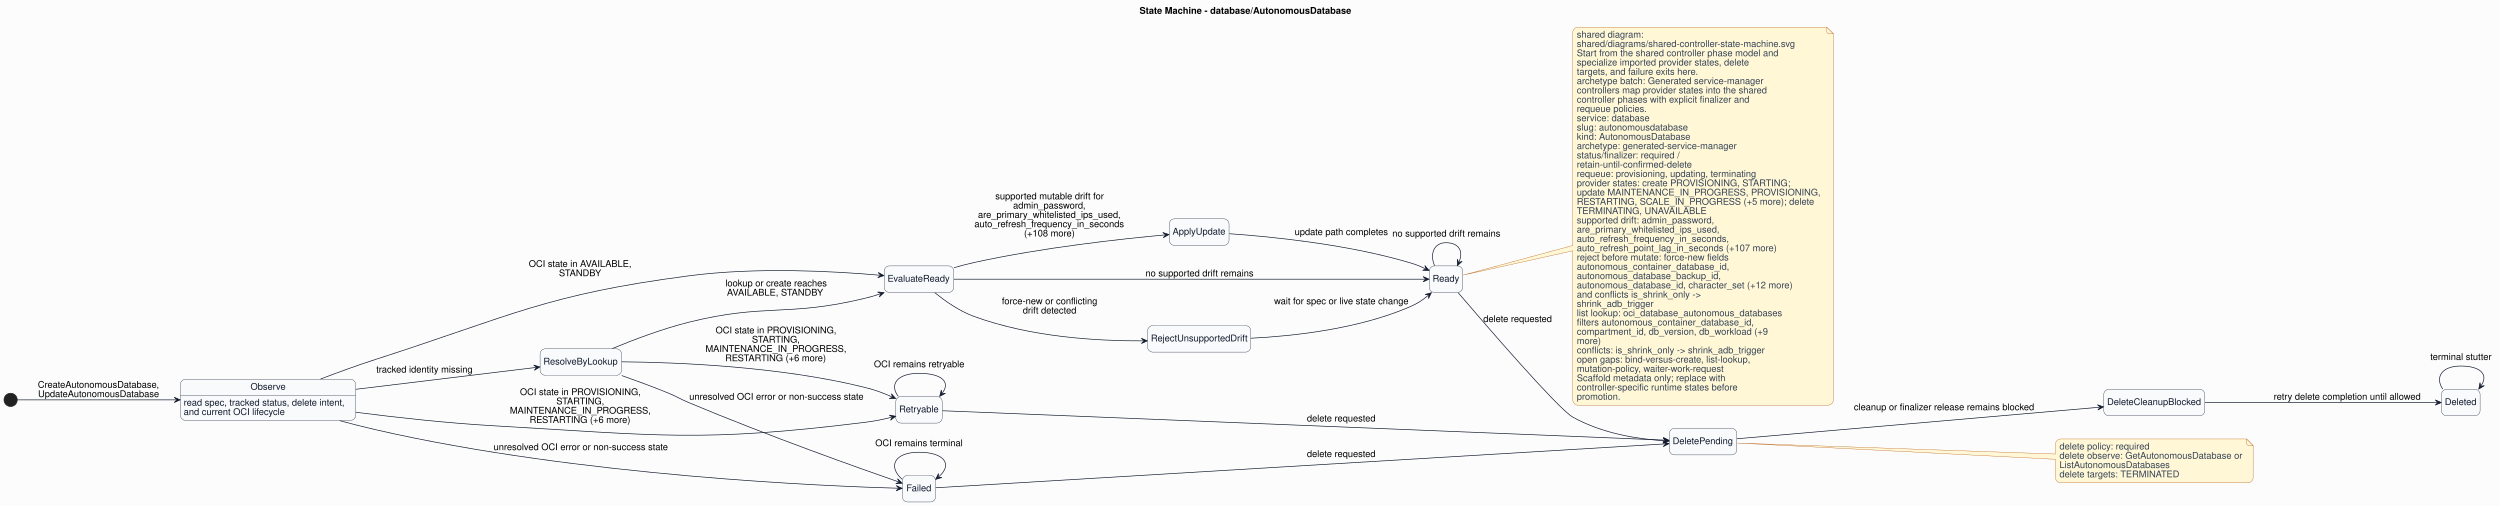
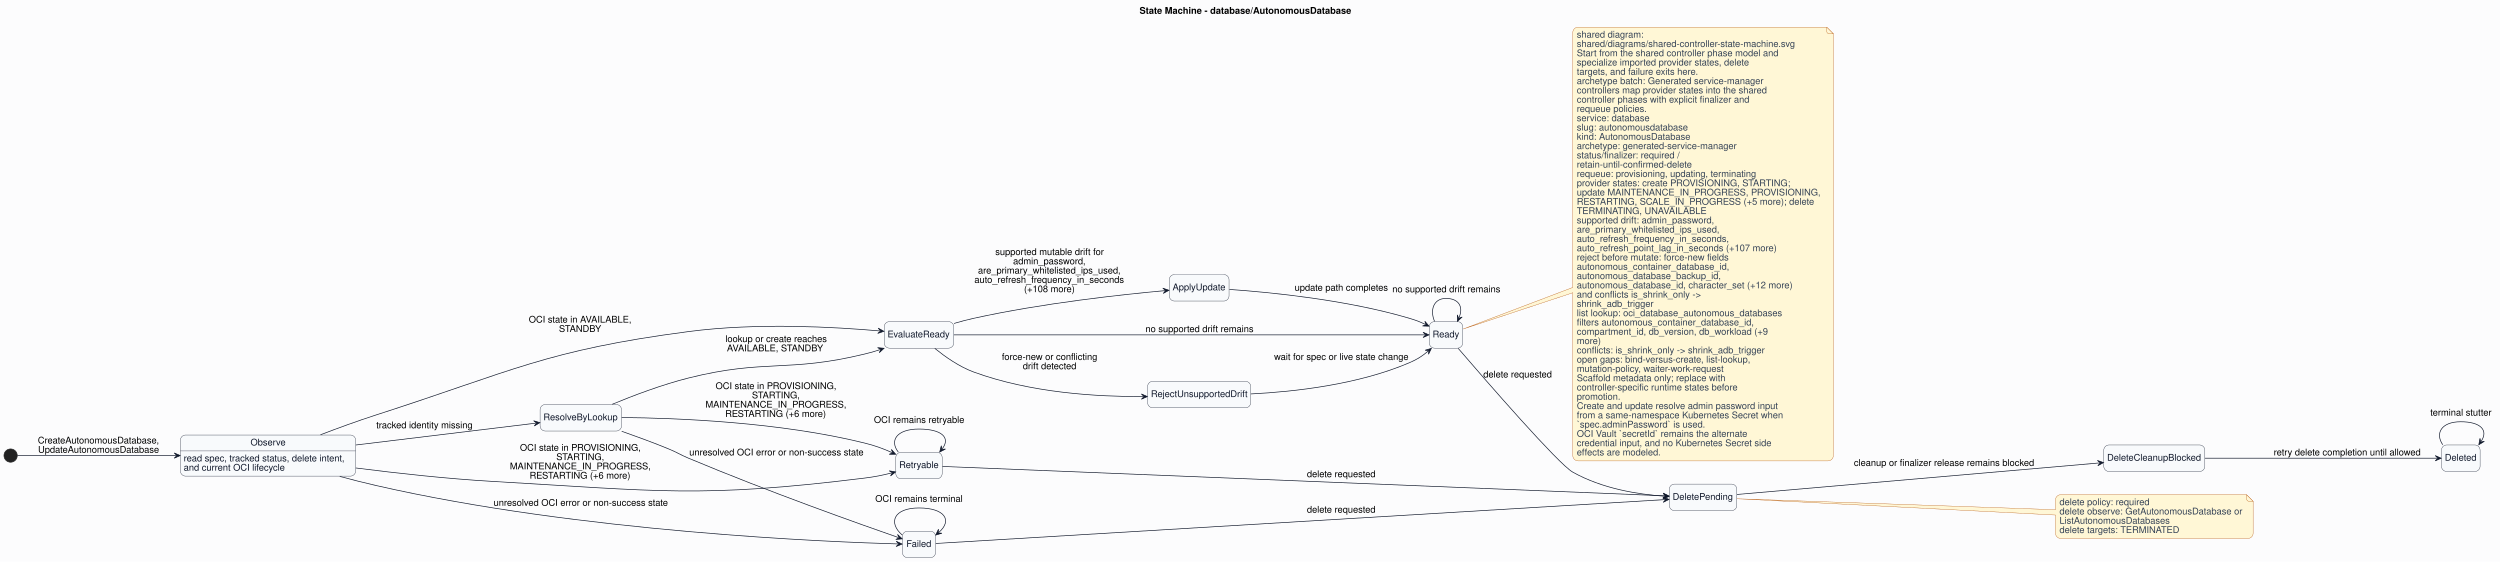
- <svg xmlns="http://www.w3.org/2000/svg" contentStyleType="text/css" data-diagram-type="STATE" height="763px" preserveAspectRatio="none" style="width:3770px;height:763px;background:#FCFCFD;" version="1.1" viewBox="0 0 3770 763" width="3770px" zoomAndPan="magnify">
+ <svg xmlns="http://www.w3.org/2000/svg" contentStyleType="text/css" data-diagram-type="STATE" height="847px" preserveAspectRatio="none" style="width:3770px;height:847px;background:#FCFCFD;" version="1.1" viewBox="0 0 3770 847" width="3770px" zoomAndPan="magnify">
  <defs />
  <g>
-     <rect fill="#FCFCFD" height="763" style="stroke:none;stroke-width:1;" width="3770" x="0" y="0" />
+     <rect fill="#FCFCFD" height="847" style="stroke:none;stroke-width:1;" width="3770" x="0" y="0" />
    <g class="title" data-source-line="10">
      <text fill="#000000" font-family="Helvetica" font-size="14" font-weight="bold" lengthAdjust="spacing" textLength="319.737" x="1718.349" y="20.78">State Machine - database/AutonomousDatabase</text>
    </g>
    <g class="entity" data-qualified-name="observe" id="ent0002">
-       <rect fill="#F8FAFC" height="62" rx="8" ry="8" style="stroke:#0F172A;stroke-width:0.5;" width="264.364" x="272" y="572" />
-       <line style="stroke:#0F172A;stroke-width:0.5;" x1="272" x2="536.364" y1="596" y2="596" />
-       <text fill="#0F172A" font-family="Helvetica" font-size="14" lengthAdjust="spacing" textLength="52.91" x="377.727" y="587.78">Observe</text>
-       <text fill="#0F172A" font-family="Helvetica" font-size="14" lengthAdjust="spacing" textLength="244.364" x="277" y="611.78">read spec, tracked status, delete intent,</text>
-       <text fill="#0F172A" font-family="Helvetica" font-size="14" lengthAdjust="spacing" textLength="153.282" x="277" y="625.78">and current OCI lifecycle</text>
-     </g>
-     <rect fill="#F8FAFC" height="40" rx="8" ry="8" style="stroke:#0F172A;stroke-width:0.5;" width="104.951" x="1333.36" y="401" />
-     <text fill="#0F172A" font-family="Helvetica" font-size="14" lengthAdjust="spacing" textLength="94.951" x="1338.36" y="424.78">EvaluateReady</text>
-     <rect fill="#F8FAFC" height="40" rx="8" ry="8" style="stroke:#0F172A;stroke-width:0.5;" width="50.469" x="2155.32" y="401" />
-     <text fill="#0F172A" font-family="Helvetica" font-size="14" lengthAdjust="spacing" textLength="40.469" x="2160.32" y="424.78">Ready</text>
-     <rect fill="#F8FAFC" height="40" rx="8" ry="8" style="stroke:#0F172A;stroke-width:0.5;" width="69.917" x="1350.88" y="598" />
-     <text fill="#0F172A" font-family="Helvetica" font-size="14" lengthAdjust="spacing" textLength="59.917" x="1355.88" y="621.78">Retryable</text>
-     <rect fill="#F8FAFC" height="40" rx="8" ry="8" style="stroke:#0F172A;stroke-width:0.5;" width="50" x="1360.84" y="717" />
-     <text fill="#0F172A" font-family="Helvetica" font-size="14" lengthAdjust="spacing" textLength="38.131" x="1366.775" y="740.78">Failed</text>
-     <rect fill="#F8FAFC" height="40" rx="8" ry="8" style="stroke:#0F172A;stroke-width:0.5;" width="122.848" x="814.44" y="526" />
-     <text fill="#0F172A" font-family="Helvetica" font-size="14" lengthAdjust="spacing" textLength="112.848" x="819.44" y="549.78">ResolveByLookup</text>
-     <rect fill="#F8FAFC" height="40" rx="8" ry="8" style="stroke:#0F172A;stroke-width:0.5;" width="155.51" x="1730.56" y="491" />
-     <text fill="#0F172A" font-family="Helvetica" font-size="14" lengthAdjust="spacing" textLength="145.51" x="1735.56" y="514.78">RejectUnsupportedDrift</text>
-     <rect fill="#F8FAFC" height="40" rx="8" ry="8" style="stroke:#0F172A;stroke-width:0.5;" width="90.165" x="1763.23" y="330" />
-     <text fill="#0F172A" font-family="Helvetica" font-size="14" lengthAdjust="spacing" textLength="80.165" x="1768.23" y="353.78">ApplyUpdate</text>
-     <rect fill="#F8FAFC" height="40" rx="8" ry="8" style="stroke:#0F172A;stroke-width:0.5;" width="101.848" x="2517.3" y="646" />
-     <text fill="#0F172A" font-family="Helvetica" font-size="14" lengthAdjust="spacing" textLength="91.848" x="2522.3" y="669.78">DeletePending</text>
-     <rect fill="#F8FAFC" height="40" rx="8" ry="8" style="stroke:#0F172A;stroke-width:0.5;" width="58.255" x="3681.73" y="587" />
-     <text fill="#0F172A" font-family="Helvetica" font-size="14" lengthAdjust="spacing" textLength="48.255" x="3686.73" y="610.78">Deleted</text>
-     <rect fill="#F8FAFC" height="40" rx="8" ry="8" style="stroke:#0F172A;stroke-width:0.5;" width="152.427" x="3172.48" y="587" />
-     <text fill="#0F172A" font-family="Helvetica" font-size="14" lengthAdjust="spacing" textLength="142.427" x="3177.48" y="610.78">DeleteCleanupBlocked</text>
+       <rect fill="#F8FAFC" height="62" rx="8" ry="8" style="stroke:#0F172A;stroke-width:0.5;" width="264.364" x="272" y="656" />
+       <line style="stroke:#0F172A;stroke-width:0.5;" x1="272" x2="536.364" y1="680" y2="680" />
+       <text fill="#0F172A" font-family="Helvetica" font-size="14" lengthAdjust="spacing" textLength="52.91" x="377.727" y="671.78">Observe</text>
+       <text fill="#0F172A" font-family="Helvetica" font-size="14" lengthAdjust="spacing" textLength="244.364" x="277" y="695.78">read spec, tracked status, delete intent,</text>
+       <text fill="#0F172A" font-family="Helvetica" font-size="14" lengthAdjust="spacing" textLength="153.282" x="277" y="709.78">and current OCI lifecycle</text>
+     </g>
+     <rect fill="#F8FAFC" height="40" rx="8" ry="8" style="stroke:#0F172A;stroke-width:0.5;" width="104.951" x="1333.36" y="485" />
+     <text fill="#0F172A" font-family="Helvetica" font-size="14" lengthAdjust="spacing" textLength="94.951" x="1338.36" y="508.78">EvaluateReady</text>
+     <rect fill="#F8FAFC" height="40" rx="8" ry="8" style="stroke:#0F172A;stroke-width:0.5;" width="50.469" x="2155.32" y="485" />
+     <text fill="#0F172A" font-family="Helvetica" font-size="14" lengthAdjust="spacing" textLength="40.469" x="2160.32" y="508.78">Ready</text>
+     <rect fill="#F8FAFC" height="40" rx="8" ry="8" style="stroke:#0F172A;stroke-width:0.5;" width="69.917" x="1350.88" y="682" />
+     <text fill="#0F172A" font-family="Helvetica" font-size="14" lengthAdjust="spacing" textLength="59.917" x="1355.88" y="705.78">Retryable</text>
+     <rect fill="#F8FAFC" height="40" rx="8" ry="8" style="stroke:#0F172A;stroke-width:0.5;" width="50" x="1360.84" y="801" />
+     <text fill="#0F172A" font-family="Helvetica" font-size="14" lengthAdjust="spacing" textLength="38.131" x="1366.775" y="824.78">Failed</text>
+     <rect fill="#F8FAFC" height="40" rx="8" ry="8" style="stroke:#0F172A;stroke-width:0.5;" width="122.848" x="814.44" y="610" />
+     <text fill="#0F172A" font-family="Helvetica" font-size="14" lengthAdjust="spacing" textLength="112.848" x="819.44" y="633.78">ResolveByLookup</text>
+     <rect fill="#F8FAFC" height="40" rx="8" ry="8" style="stroke:#0F172A;stroke-width:0.5;" width="155.51" x="1730.56" y="575" />
+     <text fill="#0F172A" font-family="Helvetica" font-size="14" lengthAdjust="spacing" textLength="145.51" x="1735.56" y="598.78">RejectUnsupportedDrift</text>
+     <rect fill="#F8FAFC" height="40" rx="8" ry="8" style="stroke:#0F172A;stroke-width:0.5;" width="90.165" x="1763.23" y="414" />
+     <text fill="#0F172A" font-family="Helvetica" font-size="14" lengthAdjust="spacing" textLength="80.165" x="1768.23" y="437.78">ApplyUpdate</text>
+     <rect fill="#F8FAFC" height="40" rx="8" ry="8" style="stroke:#0F172A;stroke-width:0.5;" width="101.848" x="2517.3" y="730" />
+     <text fill="#0F172A" font-family="Helvetica" font-size="14" lengthAdjust="spacing" textLength="91.848" x="2522.3" y="753.78">DeletePending</text>
+     <rect fill="#F8FAFC" height="40" rx="8" ry="8" style="stroke:#0F172A;stroke-width:0.5;" width="58.255" x="3681.73" y="671" />
+     <text fill="#0F172A" font-family="Helvetica" font-size="14" lengthAdjust="spacing" textLength="48.255" x="3686.73" y="694.78">Deleted</text>
+     <rect fill="#F8FAFC" height="40" rx="8" ry="8" style="stroke:#0F172A;stroke-width:0.5;" width="152.427" x="3172.48" y="671" />
+     <text fill="#0F172A" font-family="Helvetica" font-size="14" lengthAdjust="spacing" textLength="142.427" x="3177.48" y="694.78">DeleteCleanupBlocked</text>
    <g class="start_entity" data-qualified-name=".start." data-source-line="32" id="ent0002">
-       <ellipse cx="16" cy="603" fill="#222222" rx="10" ry="10" style="stroke:#222222;stroke-width:1;" />
+       <ellipse cx="16" cy="687" fill="#222222" rx="10" ry="10" style="stroke:#222222;stroke-width:1;" />
    </g>
    <g class="entity" data-qualified-name="GMN2" data-source-line="55" id="ent0003">
-       <path d="M2371.78,49 L2371.78,370.16 L2206.26,414.91 L2371.78,378.16 L2371.78,603 A8,8 0 0 0 2379.78,611 L2756.662,611 A8,8 0 0 0 2764.662,603 L2764.662,51 L2754.662,41 L2379.78,41 A8,8 0 0 0 2371.78,49" fill="#FFF7D6" style="stroke:#B45309;stroke-width:0.5;" />
+       <path d="M2371.78,49 L2371.78,433.45 L2206.26,496.22 L2371.78,441.45 L2371.78,687 A8,8 0 0 0 2379.78,695 L2756.662,695 A8,8 0 0 0 2764.662,687 L2764.662,51 L2754.662,41 L2379.78,41 A8,8 0 0 0 2371.78,49" fill="#FFF7D6" style="stroke:#B45309;stroke-width:0.5;" />
      <path d="M2754.662,41 L2754.662,47 A4,4 0 0 0 2758.662,51 L2764.662,51 L2754.662,41" fill="#FFF7D6" style="stroke:#B45309;stroke-width:0.5;" />
      <text fill="#334155" font-family="Helvetica" font-size="14" lengthAdjust="spacing" textLength="101.165" x="2377.78" y="56.78">shared diagram:</text>
      <text fill="#334155" font-family="Helvetica" font-size="14" lengthAdjust="spacing" textLength="331.481" x="2377.78" y="70.78">shared/diagrams/shared-controller-state-machine.svg</text>
      <text fill="#334155" font-family="Helvetica" font-size="14" lengthAdjust="spacing" textLength="304.274" x="2377.78" y="84.78">Start from the shared controller phase model and</text>
      <text fill="#334155" font-family="Helvetica" font-size="14" lengthAdjust="spacing" textLength="261.468" x="2377.78" y="98.78">specialize imported provider states, delete</text>
      <text fill="#334155" font-family="Helvetica" font-size="14" lengthAdjust="spacing" textLength="184.434" x="2377.78" y="112.78">targets, and failure exits here.</text>
      <text fill="#334155" font-family="Helvetica" font-size="14" lengthAdjust="spacing" textLength="281.709" x="2377.78" y="126.78">archetype batch: Generated service-manager</text>
      <text fill="#334155" font-family="Helvetica" font-size="14" lengthAdjust="spacing" textLength="287.923" x="2377.78" y="140.78">controllers map provider states into the shared</text>
      <text fill="#334155" font-family="Helvetica" font-size="14" lengthAdjust="spacing" textLength="261.461" x="2377.78" y="154.78">controller phases with explicit finalizer and</text>
      <text fill="#334155" font-family="Helvetica" font-size="14" lengthAdjust="spacing" textLength="105.848" x="2377.78" y="168.78">requeue policies.</text>
      <text fill="#334155" font-family="Helvetica" font-size="14" lengthAdjust="spacing" textLength="109.731" x="2377.78" y="182.78">service: database</text>
      <text fill="#334155" font-family="Helvetica" font-size="14" lengthAdjust="spacing" textLength="168.123" x="2377.78" y="196.78">slug: autonomousdatabase</text>
      <text fill="#334155" font-family="Helvetica" font-size="14" lengthAdjust="spacing" textLength="171.999" x="2377.78" y="210.78">kind: AutonomousDatabase</text>
      <text fill="#334155" font-family="Helvetica" font-size="14" lengthAdjust="spacing" textLength="241.24" x="2377.78" y="224.78">archetype: generated-service-manager</text>
      <text fill="#334155" font-family="Helvetica" font-size="14" lengthAdjust="spacing" textLength="156.406" x="2377.78" y="238.78">status/finalizer: required /</text>
      <text fill="#334155" font-family="Helvetica" font-size="14" lengthAdjust="spacing" textLength="174.303" x="2377.78" y="252.78">retain-until-confirmed-delete</text>
      <text fill="#334155" font-family="Helvetica" font-size="14" lengthAdjust="spacing" textLength="272.398" x="2377.78" y="266.78">requeue: provisioning, updating, terminating</text>
      <text fill="#334155" font-family="Helvetica" font-size="14" lengthAdjust="spacing" textLength="327.53" x="2377.78" y="280.78">provider states: create PROVISIONING, STARTING;</text>
      <text fill="#334155" font-family="Helvetica" font-size="14" lengthAdjust="spacing" textLength="371.882" x="2377.78" y="294.78">update MAINTENANCE_IN_PROGRESS, PROVISIONING,</text>
      <text fill="#334155" font-family="Helvetica" font-size="14" lengthAdjust="spacing" textLength="363.727" x="2377.78" y="308.78">RESTARTING, SCALE_IN_PROGRESS (+5 more); delete</text>
      <text fill="#334155" font-family="Helvetica" font-size="14" lengthAdjust="spacing" textLength="199.931" x="2377.78" y="322.78">TERMINATING, UNAVAILABLE</text>
      <text fill="#334155" font-family="Helvetica" font-size="14" lengthAdjust="spacing" textLength="206.999" x="2377.78" y="336.78">supported drift: admin_password,</text>
      <text fill="#334155" font-family="Helvetica" font-size="14" lengthAdjust="spacing" textLength="215.558" x="2377.78" y="350.78">are_primary_whitelisted_ips_used,</text>
      <text fill="#334155" font-family="Helvetica" font-size="14" lengthAdjust="spacing" textLength="230.378" x="2377.78" y="364.78">auto_refresh_frequency_in_seconds,</text>
      <text fill="#334155" font-family="Helvetica" font-size="14" lengthAdjust="spacing" textLength="302.367" x="2377.78" y="378.78">auto_refresh_point_lag_in_seconds (+107 more)</text>
      <text fill="#334155" font-family="Helvetica" font-size="14" lengthAdjust="spacing" textLength="230.33" x="2377.78" y="392.78">reject before mutate: force-new fields</text>
      <text fill="#334155" font-family="Helvetica" font-size="14" lengthAdjust="spacing" textLength="230.398" x="2377.78" y="406.78">autonomous_container_database_id,</text>
      <text fill="#334155" font-family="Helvetica" font-size="14" lengthAdjust="spacing" textLength="217.95" x="2377.78" y="420.78">autonomous_database_backup_id,</text>
      <text fill="#334155" font-family="Helvetica" font-size="14" lengthAdjust="spacing" textLength="326.478" x="2377.78" y="434.78">autonomous_database_id, character_set (+12 more)</text>
      <text fill="#334155" font-family="Helvetica" font-size="14" lengthAdjust="spacing" textLength="187.148" x="2377.78" y="448.78">and conflicts is_shrink_only -&gt;</text>
      <text fill="#334155" font-family="Helvetica" font-size="14" lengthAdjust="spacing" textLength="115.958" x="2377.78" y="462.78">shrink_adb_trigger</text>
      <text fill="#334155" font-family="Helvetica" font-size="14" lengthAdjust="spacing" textLength="310.557" x="2377.78" y="476.78">list lookup: oci_database_autonomous_databases</text>
      <text fill="#334155" font-family="Helvetica" font-size="14" lengthAdjust="spacing" textLength="267.736" x="2377.78" y="490.78">filters autonomous_container_database_id,</text>
      <text fill="#334155" font-family="Helvetica" font-size="14" lengthAdjust="spacing" textLength="288.326" x="2377.78" y="504.78">compartment_id, db_version, db_workload (+9</text>
      <text fill="#334155" font-family="Helvetica" font-size="14" lengthAdjust="spacing" textLength="36.559" x="2377.78" y="518.78">more)</text>
      <text fill="#334155" font-family="Helvetica" font-size="14" lengthAdjust="spacing" textLength="283.637" x="2377.78" y="532.78">conflicts: is_shrink_only -&gt; shrink_adb_trigger</text>
      <text fill="#334155" font-family="Helvetica" font-size="14" lengthAdjust="spacing" textLength="263.806" x="2377.78" y="546.78">open gaps: bind-versus-create, list-lookup,</text>
      <text fill="#334155" font-family="Helvetica" font-size="14" lengthAdjust="spacing" textLength="224.855" x="2377.78" y="560.78">mutation-policy, waiter-work-request</text>
      <text fill="#334155" font-family="Helvetica" font-size="14" lengthAdjust="spacing" textLength="224.902" x="2377.78" y="574.78">Scaffold metadata only; replace with</text>
      <text fill="#334155" font-family="Helvetica" font-size="14" lengthAdjust="spacing" textLength="244.323" x="2377.78" y="588.78">controller-specific runtime states before</text>
      <text fill="#334155" font-family="Helvetica" font-size="14" lengthAdjust="spacing" textLength="66.144" x="2377.78" y="602.78">promotion.</text>
-     </g>
-     <g class="entity" data-qualified-name="GMN5" data-source-line="97" id="ent0006">
-       <path d="M3099.67,670 L3099.67,684.66 L2619.39,668.14 L3099.67,692.66 L3099.67,720 A8,8 0 0 0 3107.67,728 L3389.731,728 A8,8 0 0 0 3397.731,720 L3397.731,672 L3387.731,662 L3107.67,662 A8,8 0 0 0 3099.67,670" fill="#FFF7D6" style="stroke:#B45309;stroke-width:0.5;" />
-       <path d="M3387.731,662 L3387.731,668 A4,4 0 0 0 3391.731,672 L3397.731,672 L3387.731,662" fill="#FFF7D6" style="stroke:#B45309;stroke-width:0.5;" />
-       <text fill="#334155" font-family="Helvetica" font-size="14" lengthAdjust="spacing" textLength="136.972" x="3105.67" y="677.78">delete policy: required</text>
-       <text fill="#334155" font-family="Helvetica" font-size="14" lengthAdjust="spacing" textLength="277.06" x="3105.67" y="691.78">delete observe: GetAutonomousDatabase or</text>
-       <text fill="#334155" font-family="Helvetica" font-size="14" lengthAdjust="spacing" textLength="167.323" x="3105.67" y="705.78">ListAutonomousDatabases</text>
-       <text fill="#334155" font-family="Helvetica" font-size="14" lengthAdjust="spacing" textLength="183.613" x="3105.67" y="719.78">delete targets: TERMINATED</text>
+       <text fill="#334155" font-family="Helvetica" font-size="14" lengthAdjust="spacing" textLength="305.074" x="2377.78" y="616.78">Create and update resolve admin password input</text>
+       <text fill="#334155" font-family="Helvetica" font-size="14" lengthAdjust="spacing" textLength="312.047" x="2377.78" y="630.78">from a same-namespace Kubernetes Secret when</text>
+       <text fill="#334155" font-family="Helvetica" font-size="14" lengthAdjust="spacing" textLength="194.523" x="2377.78" y="644.78">`spec.adminPassword` is used.</text>
+       <text fill="#334155" font-family="Helvetica" font-size="14" lengthAdjust="spacing" textLength="259.109" x="2377.78" y="658.78">OCI Vault `secretId` remains the alternate</text>
+       <text fill="#334155" font-family="Helvetica" font-size="14" lengthAdjust="spacing" textLength="294.971" x="2377.78" y="672.78">credential input, and no Kubernetes Secret side</text>
+       <text fill="#334155" font-family="Helvetica" font-size="14" lengthAdjust="spacing" textLength="126.848" x="2377.78" y="686.78">effects are modeled.</text>
+     </g>
+     <g class="entity" data-qualified-name="GMN5" data-source-line="103" id="ent0006">
+       <path d="M3099.67,754 L3099.67,768.66 L2619.39,752.14 L3099.67,776.66 L3099.67,804 A8,8 0 0 0 3107.67,812 L3389.731,812 A8,8 0 0 0 3397.731,804 L3397.731,756 L3387.731,746 L3107.67,746 A8,8 0 0 0 3099.67,754" fill="#FFF7D6" style="stroke:#B45309;stroke-width:0.5;" />
+       <path d="M3387.731,746 L3387.731,752 A4,4 0 0 0 3391.731,756 L3397.731,756 L3387.731,746" fill="#FFF7D6" style="stroke:#B45309;stroke-width:0.5;" />
+       <text fill="#334155" font-family="Helvetica" font-size="14" lengthAdjust="spacing" textLength="136.972" x="3105.67" y="761.78">delete policy: required</text>
+       <text fill="#334155" font-family="Helvetica" font-size="14" lengthAdjust="spacing" textLength="277.06" x="3105.67" y="775.78">delete observe: GetAutonomousDatabase or</text>
+       <text fill="#334155" font-family="Helvetica" font-size="14" lengthAdjust="spacing" textLength="167.323" x="3105.67" y="789.78">ListAutonomousDatabases</text>
+       <text fill="#334155" font-family="Helvetica" font-size="14" lengthAdjust="spacing" textLength="183.613" x="3105.67" y="803.78">delete targets: TERMINATED</text>
    </g>
    <g class="link" data-entity-1="ent0002" data-entity-2="ent0002" data-link-type="dependency" data-source-line="32" id="lnk3">
-       <path d="M26.17,603 C59.4,603 170.65,603 265.67,603" fill="none" id="*start*-to-observe" style="stroke:#0F172A;stroke-width:1;" />
-       <polygon fill="#0F172A" points="271.67,603,262.67,599,266.67,603,262.67,607,271.67,603" style="stroke:#0F172A;stroke-width:1;" />
-       <text fill="#000000" font-family="Helvetica" font-size="14" lengthAdjust="spacing" textLength="184.447" x="57" y="584.78">CreateAutonomousDatabase,</text>
-       <text fill="#000000" font-family="Helvetica" font-size="14" lengthAdjust="spacing" textLength="183.682" x="57.383" y="598.78">UpdateAutonomousDatabase</text>
+       <path d="M26.17,687 C59.4,687 170.65,687 265.67,687" fill="none" id="*start*-to-observe" style="stroke:#0F172A;stroke-width:1;" />
+       <polygon fill="#0F172A" points="271.67,687,262.67,683,266.67,687,262.67,691,271.67,687" style="stroke:#0F172A;stroke-width:1;" />
+       <text fill="#000000" font-family="Helvetica" font-size="14" lengthAdjust="spacing" textLength="184.447" x="57" y="668.78">CreateAutonomousDatabase,</text>
+       <text fill="#000000" font-family="Helvetica" font-size="14" lengthAdjust="spacing" textLength="183.682" x="57.383" y="682.78">UpdateAutonomousDatabase</text>
    </g>
    <g class="link" data-entity-1="ent0002" data-entity-2="ent0007" data-link-type="dependency" data-source-line="33" id="lnk4">
-       <path d="M536.64,587.05 C627.55,576.01 738.334,562.573 808.184,554.093" fill="none" id="observe-to-resolve_by_lookup" style="stroke:#0F172A;stroke-width:1;" />
-       <polygon fill="#0F172A" points="814.14,553.37,804.723,550.484,809.176,553.973,805.688,558.426,814.14,553.37" style="stroke:#0F172A;stroke-width:1;" />
-       <text fill="#000000" font-family="Helvetica" font-size="14" lengthAdjust="spacing" textLength="145.503" x="567.36" y="561.84">tracked identity missing</text>
+       <path d="M536.64,671.05 C627.55,660.01 738.334,646.573 808.184,638.093" fill="none" id="observe-to-resolve_by_lookup" style="stroke:#0F172A;stroke-width:1;" />
+       <polygon fill="#0F172A" points="814.14,637.37,804.723,634.484,809.176,637.973,805.688,642.426,814.14,637.37" style="stroke:#0F172A;stroke-width:1;" />
+       <text fill="#000000" font-family="Helvetica" font-size="14" lengthAdjust="spacing" textLength="145.503" x="567.36" y="645.84">tracked identity missing</text>
    </g>
    <g class="link" data-entity-1="ent0007" data-entity-2="ent0003" data-link-type="dependency" data-source-line="34" id="lnk5">
-       <path d="M923.34,525.61 C955.16,512.44 998.61,495.95 1038.36,486 C1153.66,457.13 1187.87,478.08 1303.36,450 C1313.14,447.62 1317.696,446.422 1327.486,443.112" fill="none" id="resolve_by_lookup-to-evaluate_ready" style="stroke:#0F172A;stroke-width:1;" />
-       <polygon fill="#0F172A" points="1333.17,441.19,1323.363,440.283,1328.433,442.791,1325.925,447.862,1333.17,441.19" style="stroke:#0F172A;stroke-width:1;" />
-       <text fill="#000000" font-family="Helvetica" font-size="14" lengthAdjust="spacing" textLength="154.089" x="1093.86" y="431.78">lookup or create reaches</text>
-       <text fill="#000000" font-family="Helvetica" font-size="14" lengthAdjust="spacing" textLength="149.393" x="1096.208" y="445.78">AVAILABLE, STANDBY</text>
+       <path d="M923.34,609.61 C955.16,596.44 998.61,579.95 1038.36,570 C1153.66,541.13 1187.87,562.08 1303.36,534 C1313.14,531.62 1317.696,530.422 1327.486,527.112" fill="none" id="resolve_by_lookup-to-evaluate_ready" style="stroke:#0F172A;stroke-width:1;" />
+       <polygon fill="#0F172A" points="1333.17,525.19,1323.363,524.283,1328.433,526.791,1325.925,531.862,1333.17,525.19" style="stroke:#0F172A;stroke-width:1;" />
+       <text fill="#000000" font-family="Helvetica" font-size="14" lengthAdjust="spacing" textLength="154.089" x="1093.86" y="515.78">lookup or create reaches</text>
+       <text fill="#000000" font-family="Helvetica" font-size="14" lengthAdjust="spacing" textLength="149.393" x="1096.208" y="529.78">AVAILABLE, STANDBY</text>
    </g>
    <g class="link" data-entity-1="ent0007" data-entity-2="ent0005" data-link-type="dependency" data-source-line="35" id="lnk6">
-       <path d="M937.5,545.61 C1021.08,546.38 1175.8,552.5 1303.36,584 C1319.44,587.97 1330.972,592.192 1345.272,598.582" fill="none" id="resolve_by_lookup-to-retryable" style="stroke:#0F172A;stroke-width:1;" />
-       <polygon fill="#0F172A" points="1350.75,601.03,1344.165,593.706,1346.185,598.99,1340.901,601.01,1350.75,601.03" style="stroke:#0F172A;stroke-width:1;" />
-       <text fill="#000000" font-family="Helvetica" font-size="14" lengthAdjust="spacing" textLength="184.379" x="1079.025" y="502.7">OCI state in PROVISIONING,</text>
-       <text fill="#000000" font-family="Helvetica" font-size="14" lengthAdjust="spacing" textLength="74.669" x="1133.88" y="516.7">STARTING,</text>
-       <text fill="#000000" font-family="Helvetica" font-size="14" lengthAdjust="spacing" textLength="214.71" x="1063.86" y="530.7">MAINTENANCE_IN_PROGRESS,</text>
-       <text fill="#000000" font-family="Helvetica" font-size="14" lengthAdjust="spacing" textLength="155.19" x="1093.62" y="544.7">RESTARTING (+6 more)</text>
+       <path d="M937.5,629.61 C1021.08,630.38 1175.8,636.5 1303.36,668 C1319.44,671.97 1330.972,676.192 1345.272,682.582" fill="none" id="resolve_by_lookup-to-retryable" style="stroke:#0F172A;stroke-width:1;" />
+       <polygon fill="#0F172A" points="1350.75,685.03,1344.165,677.706,1346.185,682.99,1340.901,685.01,1350.75,685.03" style="stroke:#0F172A;stroke-width:1;" />
+       <text fill="#000000" font-family="Helvetica" font-size="14" lengthAdjust="spacing" textLength="184.379" x="1079.025" y="586.7">OCI state in PROVISIONING,</text>
+       <text fill="#000000" font-family="Helvetica" font-size="14" lengthAdjust="spacing" textLength="74.669" x="1133.88" y="600.7">STARTING,</text>
+       <text fill="#000000" font-family="Helvetica" font-size="14" lengthAdjust="spacing" textLength="214.71" x="1063.86" y="614.7">MAINTENANCE_IN_PROGRESS,</text>
+       <text fill="#000000" font-family="Helvetica" font-size="14" lengthAdjust="spacing" textLength="155.19" x="1093.62" y="628.7">RESTARTING (+6 more)</text>
    </g>
    <g class="link" data-entity-1="ent0007" data-entity-2="ent0006" data-link-type="dependency" data-source-line="36" id="lnk7">
-       <path d="M937.54,566.36 C959.97,574.23 985.49,583.6 1008.36,593 C1021.97,598.59 1024.8,601.3 1038.36,607 C1157.71,657.15 1298.173,706.919 1354.973,726.679" fill="none" id="resolve_by_lookup-to-failed" style="stroke:#0F172A;stroke-width:1;" />
-       <polygon fill="#0F172A" points="1360.64,728.65,1353.454,721.915,1355.918,727.007,1350.825,729.471,1360.64,728.65" style="stroke:#0F172A;stroke-width:1;" />
-       <text fill="#000000" font-family="Helvetica" font-size="14" lengthAdjust="spacing" textLength="263.778" x="1039.36" y="602.78">unresolved OCI error or non-success state</text>
+       <path d="M937.54,650.36 C959.97,658.23 985.49,667.6 1008.36,677 C1021.97,682.59 1024.8,685.3 1038.36,691 C1157.71,741.15 1298.173,790.919 1354.973,810.679" fill="none" id="resolve_by_lookup-to-failed" style="stroke:#0F172A;stroke-width:1;" />
+       <polygon fill="#0F172A" points="1360.64,812.65,1353.454,805.915,1355.918,811.007,1350.825,813.471,1360.64,812.65" style="stroke:#0F172A;stroke-width:1;" />
+       <text fill="#000000" font-family="Helvetica" font-size="14" lengthAdjust="spacing" textLength="263.778" x="1039.36" y="686.78">unresolved OCI error or non-success state</text>
    </g>
    <g class="link" data-entity-1="ent0002" data-entity-2="ent0003" data-link-type="dependency" data-source-line="37" id="lnk8">
-       <path d="M483.32,571.61 C509.52,561.58 539.02,550.8 566.36,542 C773.05,475.49 823.08,444.24 1038.36,416 C1142.15,402.39 1258.943,409.062 1326.933,415.072" fill="none" id="observe-to-evaluate_ready" style="stroke:#0F172A;stroke-width:1;" />
-       <polygon fill="#0F172A" points="1332.91,415.6,1324.297,410.823,1327.929,415.16,1323.593,418.792,1332.91,415.6" style="stroke:#0F172A;stroke-width:1;" />
-       <text fill="#000000" font-family="Helvetica" font-size="14" lengthAdjust="spacing" textLength="157.185" x="797.36" y="402.52">OCI state in AVAILABLE,</text>
-       <text fill="#000000" font-family="Helvetica" font-size="14" lengthAdjust="spacing" textLength="66.124" x="842.891" y="416.52">STANDBY</text>
+       <path d="M483.32,655.61 C509.52,645.58 539.02,634.8 566.36,626 C773.05,559.49 823.08,528.24 1038.36,500 C1142.15,486.39 1258.943,493.062 1326.933,499.072" fill="none" id="observe-to-evaluate_ready" style="stroke:#0F172A;stroke-width:1;" />
+       <polygon fill="#0F172A" points="1332.91,499.6,1324.297,494.823,1327.929,499.16,1323.593,502.792,1332.91,499.6" style="stroke:#0F172A;stroke-width:1;" />
+       <text fill="#000000" font-family="Helvetica" font-size="14" lengthAdjust="spacing" textLength="157.185" x="797.36" y="486.52">OCI state in AVAILABLE,</text>
+       <text fill="#000000" font-family="Helvetica" font-size="14" lengthAdjust="spacing" textLength="66.124" x="842.891" y="500.52">STANDBY</text>
    </g>
    <g class="link" data-entity-1="ent0002" data-entity-2="ent0005" data-link-type="dependency" data-source-line="38" id="lnk9">
-       <path d="M536.57,621.7 C599.07,629.69 674.92,638.07 743.36,642 C991.85,656.28 1056.35,667.54 1303.36,637 C1319.08,635.06 1330.361,632.785 1344.822,629.145" fill="none" id="observe-to-retryable" style="stroke:#0F172A;stroke-width:1;" />
-       <polygon fill="#0F172A" points="1350.64,627.68,1340.936,625.998,1345.791,628.901,1342.889,633.756,1350.64,627.68" style="stroke:#0F172A;stroke-width:1;" />
-       <text fill="#000000" font-family="Helvetica" font-size="14" lengthAdjust="spacing" textLength="184.379" x="784.025" y="595.78">OCI state in PROVISIONING,</text>
-       <text fill="#000000" font-family="Helvetica" font-size="14" lengthAdjust="spacing" textLength="74.669" x="838.88" y="609.78">STARTING,</text>
-       <text fill="#000000" font-family="Helvetica" font-size="14" lengthAdjust="spacing" textLength="214.71" x="768.86" y="623.78">MAINTENANCE_IN_PROGRESS,</text>
-       <text fill="#000000" font-family="Helvetica" font-size="14" lengthAdjust="spacing" textLength="155.19" x="798.62" y="637.78">RESTARTING (+6 more)</text>
+       <path d="M536.57,705.7 C599.07,713.69 674.92,722.07 743.36,726 C991.85,740.28 1056.35,751.54 1303.36,721 C1319.08,719.06 1330.361,716.785 1344.822,713.145" fill="none" id="observe-to-retryable" style="stroke:#0F172A;stroke-width:1;" />
+       <polygon fill="#0F172A" points="1350.64,711.68,1340.936,709.998,1345.791,712.901,1342.889,717.756,1350.64,711.68" style="stroke:#0F172A;stroke-width:1;" />
+       <text fill="#000000" font-family="Helvetica" font-size="14" lengthAdjust="spacing" textLength="184.379" x="784.025" y="679.78">OCI state in PROVISIONING,</text>
+       <text fill="#000000" font-family="Helvetica" font-size="14" lengthAdjust="spacing" textLength="74.669" x="838.88" y="693.78">STARTING,</text>
+       <text fill="#000000" font-family="Helvetica" font-size="14" lengthAdjust="spacing" textLength="214.71" x="768.86" y="707.78">MAINTENANCE_IN_PROGRESS,</text>
+       <text fill="#000000" font-family="Helvetica" font-size="14" lengthAdjust="spacing" textLength="155.19" x="798.62" y="721.78">RESTARTING (+6 more)</text>
    </g>
    <g class="link" data-entity-1="ent0002" data-entity-2="ent0006" data-link-type="dependency" data-source-line="39" id="lnk10">
-       <path d="M512.33,634.42 C530.3,639.25 548.81,643.97 566.36,648 C874.25,718.65 1254.522,733.483 1354.392,736.263" fill="none" id="observe-to-failed" style="stroke:#0F172A;stroke-width:1;" />
-       <polygon fill="#0F172A" points="1360.39,736.43,1351.505,732.181,1355.392,736.291,1351.282,740.178,1360.39,736.43" style="stroke:#0F172A;stroke-width:1;" />
-       <text fill="#000000" font-family="Helvetica" font-size="14" lengthAdjust="spacing" textLength="263.778" x="744.36" y="678.79">unresolved OCI error or non-success state</text>
+       <path d="M512.33,718.42 C530.3,723.25 548.81,727.97 566.36,732 C874.25,802.65 1254.522,817.483 1354.392,820.263" fill="none" id="observe-to-failed" style="stroke:#0F172A;stroke-width:1;" />
+       <polygon fill="#0F172A" points="1360.39,820.43,1351.505,816.181,1355.392,820.291,1351.282,824.178,1360.39,820.43" style="stroke:#0F172A;stroke-width:1;" />
+       <text fill="#000000" font-family="Helvetica" font-size="14" lengthAdjust="spacing" textLength="263.778" x="744.36" y="762.79">unresolved OCI error or non-success state</text>
    </g>
    <g class="link" data-entity-1="ent0003" data-entity-2="ent0008" data-link-type="dependency" data-source-line="40" id="lnk11">
-       <path d="M1409.66,441.36 C1425.09,453.89 1446.56,469.03 1468.32,477 C1554.13,508.43 1653.84,514.324 1724.17,514.044" fill="none" id="evaluate_ready-to-reject_unsupported_drift" style="stroke:#0F172A;stroke-width:1;" />
-       <polygon fill="#0F172A" points="1730.17,514.02,1721.154,510.056,1725.17,514.04,1721.186,518.056,1730.17,514.02" style="stroke:#0F172A;stroke-width:1;" />
-       <text fill="#000000" font-family="Helvetica" font-size="14" lengthAdjust="spacing" textLength="143.951" x="1510.82" y="458.78">force-new or conflicting</text>
-       <text fill="#000000" font-family="Helvetica" font-size="14" lengthAdjust="spacing" textLength="80.938" x="1542.327" y="472.78">drift detected</text>
+       <path d="M1409.66,525.36 C1425.09,537.89 1446.56,553.03 1468.32,561 C1554.13,592.43 1653.84,598.324 1724.17,598.044" fill="none" id="evaluate_ready-to-reject_unsupported_drift" style="stroke:#0F172A;stroke-width:1;" />
+       <polygon fill="#0F172A" points="1730.17,598.02,1721.154,594.056,1725.17,598.04,1721.186,602.056,1730.17,598.02" style="stroke:#0F172A;stroke-width:1;" />
+       <text fill="#000000" font-family="Helvetica" font-size="14" lengthAdjust="spacing" textLength="143.951" x="1510.82" y="542.78">force-new or conflicting</text>
+       <text fill="#000000" font-family="Helvetica" font-size="14" lengthAdjust="spacing" textLength="80.938" x="1542.327" y="556.78">drift detected</text>
    </g>
    <g class="link" data-entity-1="ent0008" data-entity-2="ent0004" data-link-type="dependency" data-source-line="41" id="lnk12">
-       <path d="M1886.32,510.06 C1952.2,506.77 2048.3,496 2125.32,463 C2137.36,457.84 2144.48,453.236 2153.92,445.246" fill="none" id="reject_unsupported_drift-to-ready" style="stroke:#0F172A;stroke-width:1;" />
-       <polygon fill="#0F172A" points="2158.5,441.37,2149.046,444.131,2154.684,444.6,2154.215,450.238,2158.5,441.37" style="stroke:#0F172A;stroke-width:1;" />
-       <text fill="#000000" font-family="Helvetica" font-size="14" lengthAdjust="spacing" textLength="203.882" x="1921.32" y="458.78">wait for spec or live state change</text>
+       <path d="M1886.32,594.06 C1952.2,590.77 2048.3,580 2125.32,547 C2137.36,541.84 2144.48,537.236 2153.92,529.246" fill="none" id="reject_unsupported_drift-to-ready" style="stroke:#0F172A;stroke-width:1;" />
+       <polygon fill="#0F172A" points="2158.5,525.37,2149.046,528.131,2154.684,528.6,2154.215,534.238,2158.5,525.37" style="stroke:#0F172A;stroke-width:1;" />
+       <text fill="#000000" font-family="Helvetica" font-size="14" lengthAdjust="spacing" textLength="203.882" x="1921.32" y="542.78">wait for spec or live state change</text>
    </g>
    <g class="link" data-entity-1="ent0003" data-entity-2="ent0009" data-link-type="dependency" data-source-line="42" id="lnk13">
-       <path d="M1438.66,403.72 C1448.44,400.85 1458.63,398.13 1468.32,396 C1572.59,373.09 1691.585,360.216 1756.785,354.256" fill="none" id="evaluate_ready-to-apply_update" style="stroke:#0F172A;stroke-width:1;" />
-       <polygon fill="#0F172A" points="1762.76,353.71,1753.433,350.546,1757.781,354.165,1754.161,358.513,1762.76,353.71" style="stroke:#0F172A;stroke-width:1;" />
-       <text fill="#000000" font-family="Helvetica" font-size="14" lengthAdjust="spacing" textLength="163.42" x="1500.854" y="300.54">supported mutable drift for</text>
-       <text fill="#000000" font-family="Helvetica" font-size="14" lengthAdjust="spacing" textLength="109.724" x="1527.702" y="314.54">admin_password,</text>
-       <text fill="#000000" font-family="Helvetica" font-size="14" lengthAdjust="spacing" textLength="215.558" x="1474.785" y="328.54">are_primary_whitelisted_ips_used,</text>
-       <text fill="#000000" font-family="Helvetica" font-size="14" lengthAdjust="spacing" textLength="226.488" x="1469.32" y="342.54">auto_refresh_frequency_in_seconds</text>
-       <text fill="#000000" font-family="Helvetica" font-size="14" lengthAdjust="spacing" textLength="76.644" x="1544.242" y="356.54">(+108 more)</text>
+       <path d="M1438.66,487.72 C1448.44,484.85 1458.63,482.13 1468.32,480 C1572.59,457.09 1691.585,444.216 1756.785,438.256" fill="none" id="evaluate_ready-to-apply_update" style="stroke:#0F172A;stroke-width:1;" />
+       <polygon fill="#0F172A" points="1762.76,437.71,1753.433,434.546,1757.781,438.165,1754.161,442.513,1762.76,437.71" style="stroke:#0F172A;stroke-width:1;" />
+       <text fill="#000000" font-family="Helvetica" font-size="14" lengthAdjust="spacing" textLength="163.42" x="1500.854" y="384.54">supported mutable drift for</text>
+       <text fill="#000000" font-family="Helvetica" font-size="14" lengthAdjust="spacing" textLength="109.724" x="1527.702" y="398.54">admin_password,</text>
+       <text fill="#000000" font-family="Helvetica" font-size="14" lengthAdjust="spacing" textLength="215.558" x="1474.785" y="412.54">are_primary_whitelisted_ips_used,</text>
+       <text fill="#000000" font-family="Helvetica" font-size="14" lengthAdjust="spacing" textLength="226.488" x="1469.32" y="426.54">auto_refresh_frequency_in_seconds</text>
+       <text fill="#000000" font-family="Helvetica" font-size="14" lengthAdjust="spacing" textLength="76.644" x="1544.242" y="440.54">(+108 more)</text>
    </g>
    <g class="link" data-entity-1="ent0009" data-entity-2="ent0004" data-link-type="dependency" data-source-line="43" id="lnk14">
-       <path d="M1853.88,352.45 C1915.86,356.76 2031.1,368.07 2125.32,396 C2135.36,398.98 2140.503,400.9 2149.613,405.28" fill="none" id="apply_update-to-ready" style="stroke:#0F172A;stroke-width:1;" />
-       <polygon fill="#0F172A" points="2155.02,407.88,2148.642,400.375,2150.514,405.714,2145.176,407.585,2155.02,407.88" style="stroke:#0F172A;stroke-width:1;" />
-       <text fill="#000000" font-family="Helvetica" font-size="14" lengthAdjust="spacing" textLength="141.654" x="1952.32" y="354.45">update path completes</text>
+       <path d="M1853.88,436.45 C1915.86,440.76 2031.1,452.07 2125.32,480 C2135.36,482.98 2140.503,484.9 2149.613,489.28" fill="none" id="apply_update-to-ready" style="stroke:#0F172A;stroke-width:1;" />
+       <polygon fill="#0F172A" points="2155.02,491.88,2148.642,484.375,2150.514,489.714,2145.176,491.585,2155.02,491.88" style="stroke:#0F172A;stroke-width:1;" />
+       <text fill="#000000" font-family="Helvetica" font-size="14" lengthAdjust="spacing" textLength="141.654" x="1952.32" y="438.45">update path completes</text>
    </g>
    <g class="link" data-entity-1="ent0003" data-entity-2="ent0004" data-link-type="dependency" data-source-line="44" id="lnk15">
-       <path d="M1438.55,421 C1592.55,421 2038.38,421 2148.93,421" fill="none" id="evaluate_ready-to-ready" style="stroke:#0F172A;stroke-width:1;" />
-       <polygon fill="#0F172A" points="2154.93,421,2145.93,417,2149.93,421,2145.93,425,2154.93,421" style="stroke:#0F172A;stroke-width:1;" />
-       <text fill="#000000" font-family="Helvetica" font-size="14" lengthAdjust="spacing" textLength="162.641" x="1727.32" y="416.78">no supported drift remains</text>
+       <path d="M1438.55,505 C1592.55,505 2038.38,505 2148.93,505" fill="none" id="evaluate_ready-to-ready" style="stroke:#0F172A;stroke-width:1;" />
+       <polygon fill="#0F172A" points="2154.93,505,2145.93,501,2149.93,505,2145.93,509,2154.93,505" style="stroke:#0F172A;stroke-width:1;" />
+       <text fill="#000000" font-family="Helvetica" font-size="14" lengthAdjust="spacing" textLength="162.641" x="1727.32" y="500.78">no supported drift remains</text>
    </g>
    <g class="link" data-entity-1="ent0004" data-entity-2="ent0004" data-link-type="dependency" data-source-line="45" id="lnk16">
-       <path d="M2163.35,400.69 C2156,383.73 2161.74,366 2180.55,366 C2199.36,366 2207.486,378.225 2200.136,395.185" fill="none" id="ready-to-ready" style="stroke:#0F172A;stroke-width:1;" />
-       <polygon fill="#0F172A" points="2197.75,400.69,2204.999,394.023,2199.738,396.102,2197.659,390.842,2197.75,400.69" style="stroke:#0F172A;stroke-width:1;" />
-       <text fill="#000000" font-family="Helvetica" font-size="14" lengthAdjust="spacing" textLength="162.641" x="2099.55" y="356.78">no supported drift remains</text>
+       <path d="M2163.35,484.69 C2156,467.73 2161.74,450 2180.55,450 C2199.36,450 2207.486,462.225 2200.136,479.185" fill="none" id="ready-to-ready" style="stroke:#0F172A;stroke-width:1;" />
+       <polygon fill="#0F172A" points="2197.75,484.69,2204.999,478.023,2199.738,480.102,2197.659,474.842,2197.75,484.69" style="stroke:#0F172A;stroke-width:1;" />
+       <text fill="#000000" font-family="Helvetica" font-size="14" lengthAdjust="spacing" textLength="162.641" x="2099.55" y="440.78">no supported drift remains</text>
    </g>
    <g class="link" data-entity-1="ent0005" data-entity-2="ent0005" data-link-type="dependency" data-source-line="46" id="lnk17">
-       <path d="M1354.62,597.69 C1341.28,580.73 1351.69,563 1385.84,563 C1419.99,563 1434.109,576.014 1420.769,592.974" fill="none" id="retryable-to-retryable" style="stroke:#0F172A;stroke-width:1;" />
-       <polygon fill="#0F172A" points="1417.06,597.69,1425.768,593.089,1420.151,593.76,1419.48,588.143,1417.06,597.69" style="stroke:#0F172A;stroke-width:1;" />
-       <text fill="#000000" font-family="Helvetica" font-size="14" lengthAdjust="spacing" textLength="136.931" x="1317.84" y="553.78">OCI remains retryable</text>
+       <path d="M1354.62,681.69 C1341.28,664.73 1351.69,647 1385.84,647 C1419.99,647 1434.109,660.014 1420.769,676.974" fill="none" id="retryable-to-retryable" style="stroke:#0F172A;stroke-width:1;" />
+       <polygon fill="#0F172A" points="1417.06,681.69,1425.768,677.089,1420.151,677.76,1419.48,672.143,1417.06,681.69" style="stroke:#0F172A;stroke-width:1;" />
+       <text fill="#000000" font-family="Helvetica" font-size="14" lengthAdjust="spacing" textLength="136.931" x="1317.84" y="637.78">OCI remains retryable</text>
    </g>
    <g class="link" data-entity-1="ent0006" data-entity-2="ent0006" data-link-type="dependency" data-source-line="47" id="lnk18">
-       <path d="M1360.66,722.91 C1339.07,704.38 1347.47,682 1385.84,682 C1424.21,682 1437.163,700.472 1415.573,719.002" fill="none" id="failed-to-failed" style="stroke:#0F172A;stroke-width:1;" />
-       <polygon fill="#0F172A" points="1411.02,722.91,1420.455,720.084,1414.814,719.654,1415.244,714.013,1411.02,722.91" style="stroke:#0F172A;stroke-width:1;" />
-       <text fill="#000000" font-family="Helvetica" font-size="14" lengthAdjust="spacing" textLength="132.255" x="1319.84" y="672.78">OCI remains terminal</text>
+       <path d="M1360.66,806.91 C1339.07,788.38 1347.47,766 1385.84,766 C1424.21,766 1437.163,784.472 1415.573,803.002" fill="none" id="failed-to-failed" style="stroke:#0F172A;stroke-width:1;" />
+       <polygon fill="#0F172A" points="1411.02,806.91,1420.455,804.084,1414.814,803.654,1415.244,798.013,1411.02,806.91" style="stroke:#0F172A;stroke-width:1;" />
+       <text fill="#000000" font-family="Helvetica" font-size="14" lengthAdjust="spacing" textLength="132.255" x="1319.84" y="756.78">OCI remains terminal</text>
    </g>
    <g class="link" data-entity-1="ent0004" data-entity-2="ent0010" data-link-type="dependency" data-source-line="48" id="lnk19">
-       <path d="M2198.9,441.39 C2241.6,491.37 2349.93,616.82 2371.78,629 C2416.73,654.05 2469.572,662.095 2510.902,664.755" fill="none" id="ready-to-delete_pending" style="stroke:#0F172A;stroke-width:1;" />
-       <polygon fill="#0F172A" points="2516.89,665.14,2508.166,660.57,2511.9,664.819,2507.652,668.554,2516.89,665.14" style="stroke:#0F172A;stroke-width:1;" />
-       <text fill="#000000" font-family="Helvetica" font-size="14" lengthAdjust="spacing" textLength="104.303" x="2236.78" y="485.6">delete requested</text>
+       <path d="M2198.9,525.28 C2241.63,575.01 2350,699.82 2371.78,712 C2416.74,737.13 2469.585,745.456 2510.915,748.386" fill="none" id="ready-to-delete_pending" style="stroke:#0F172A;stroke-width:1;" />
+       <polygon fill="#0F172A" points="2516.9,748.81,2508.205,744.184,2511.912,748.456,2507.64,752.163,2516.9,748.81" style="stroke:#0F172A;stroke-width:1;" />
+       <text fill="#000000" font-family="Helvetica" font-size="14" lengthAdjust="spacing" textLength="104.303" x="2236.78" y="569.25">delete requested</text>
    </g>
    <g class="link" data-entity-1="ent0005" data-entity-2="ent0010" data-link-type="dependency" data-source-line="49" id="lnk20">
-       <path d="M1421.21,619.4 C1588.53,626.2 2311.835,655.616 2510.885,663.706" fill="none" id="retryable-to-delete_pending" style="stroke:#0F172A;stroke-width:1;" />
-       <polygon fill="#0F172A" points="2516.88,663.95,2508.05,659.588,2511.884,663.747,2507.725,667.581,2516.88,663.95" style="stroke:#0F172A;stroke-width:1;" />
-       <text fill="#000000" font-family="Helvetica" font-size="14" lengthAdjust="spacing" textLength="104.303" x="1970.82" y="635.57">delete requested</text>
+       <path d="M1421.21,703.4 C1588.53,710.2 2311.835,739.616 2510.885,747.706" fill="none" id="retryable-to-delete_pending" style="stroke:#0F172A;stroke-width:1;" />
+       <polygon fill="#0F172A" points="2516.88,747.95,2508.05,743.588,2511.884,747.747,2507.725,751.581,2516.88,747.95" style="stroke:#0F172A;stroke-width:1;" />
+       <text fill="#000000" font-family="Helvetica" font-size="14" lengthAdjust="spacing" textLength="104.303" x="1970.82" y="719.57">delete requested</text>
    </g>
    <g class="link" data-entity-1="ent0006" data-entity-2="ent0010" data-link-type="dependency" data-source-line="50" id="lnk21">
-       <path d="M1411.22,735.53 C1556.96,726.77 2307.431,681.63 2510.831,669.39" fill="none" id="failed-to-delete_pending" style="stroke:#0F172A;stroke-width:1;" />
-       <polygon fill="#0F172A" points="2516.82,669.03,2507.596,665.578,2511.829,669.33,2508.077,673.563,2516.82,669.03" style="stroke:#0F172A;stroke-width:1;" />
-       <text fill="#000000" font-family="Helvetica" font-size="14" lengthAdjust="spacing" textLength="104.303" x="1970.82" y="689.15">delete requested</text>
+       <path d="M1411.22,819.53 C1556.96,810.77 2307.431,765.63 2510.831,753.39" fill="none" id="failed-to-delete_pending" style="stroke:#0F172A;stroke-width:1;" />
+       <polygon fill="#0F172A" points="2516.82,753.03,2507.596,749.578,2511.829,753.33,2508.077,757.563,2516.82,753.03" style="stroke:#0F172A;stroke-width:1;" />
+       <text fill="#000000" font-family="Helvetica" font-size="14" lengthAdjust="spacing" textLength="104.303" x="1970.82" y="773.15">delete requested</text>
    </g>
    <g class="link" data-entity-1="ent0010" data-entity-2="ent0012" data-link-type="dependency" data-source-line="51" id="lnk22">
-       <path d="M2619.39,661.64 C2737.26,651.39 3026.463,626.24 3166.163,614.09" fill="none" id="delete_pending-to-delete_cleanup_blocked" style="stroke:#0F172A;stroke-width:1;" />
-       <polygon fill="#0F172A" points="3172.14,613.57,3162.827,610.365,3167.159,614.003,3163.52,618.335,3172.14,613.57" style="stroke:#0F172A;stroke-width:1;" />
-       <text fill="#000000" font-family="Helvetica" font-size="14" lengthAdjust="spacing" textLength="273.144" x="2795.67" y="618.6">cleanup or finalizer release remains blocked</text>
+       <path d="M2619.39,745.64 C2737.26,735.39 3026.463,710.24 3166.163,698.09" fill="none" id="delete_pending-to-delete_cleanup_blocked" style="stroke:#0F172A;stroke-width:1;" />
+       <polygon fill="#0F172A" points="3172.14,697.57,3162.827,694.365,3167.159,698.003,3163.52,702.335,3172.14,697.57" style="stroke:#0F172A;stroke-width:1;" />
+       <text fill="#000000" font-family="Helvetica" font-size="14" lengthAdjust="spacing" textLength="273.144" x="2795.67" y="702.6">cleanup or finalizer release remains blocked</text>
    </g>
    <g class="link" data-entity-1="ent0012" data-entity-2="ent0011" data-link-type="dependency" data-source-line="52" id="lnk23">
-       <path d="M3325.17,607 C3429.07,607 3605.26,607 3675.31,607" fill="none" id="delete_cleanup_blocked-to-deleted" style="stroke:#0F172A;stroke-width:1;" />
-       <polygon fill="#0F172A" points="3681.31,607,3672.31,603,3676.31,607,3672.31,611,3681.31,607" style="stroke:#0F172A;stroke-width:1;" />
-       <text fill="#000000" font-family="Helvetica" font-size="14" lengthAdjust="spacing" textLength="222.565" x="3428.73" y="602.78">retry delete completion until allowed</text>
+       <path d="M3325.17,691 C3429.07,691 3605.26,691 3675.31,691" fill="none" id="delete_cleanup_blocked-to-deleted" style="stroke:#0F172A;stroke-width:1;" />
+       <polygon fill="#0F172A" points="3681.31,691,3672.31,687,3676.31,691,3672.31,695,3681.31,691" style="stroke:#0F172A;stroke-width:1;" />
+       <text fill="#000000" font-family="Helvetica" font-size="14" lengthAdjust="spacing" textLength="222.565" x="3428.73" y="686.78">retry delete completion until allowed</text>
    </g>
    <g class="link" data-entity-1="ent0011" data-entity-2="ent0011" data-link-type="dependency" data-source-line="53" id="lnk24">
-       <path d="M3683.66,586.69 C3672.04,569.73 3681.11,552 3710.85,552 C3740.6,552 3753.051,564.78 3741.431,581.74" fill="none" id="deleted-to-deleted" style="stroke:#0F172A;stroke-width:1;" />
-       <polygon fill="#0F172A" points="3738.04,586.69,3746.427,581.526,3740.866,582.565,3739.827,577.005,3738.04,586.69" style="stroke:#0F172A;stroke-width:1;" />
-       <text fill="#000000" font-family="Helvetica" font-size="14" lengthAdjust="spacing" textLength="92.586" x="3664.85" y="542.78">terminal stutter</text>
+       <path d="M3683.66,670.69 C3672.04,653.73 3681.11,636 3710.85,636 C3740.6,636 3753.051,648.78 3741.431,665.74" fill="none" id="deleted-to-deleted" style="stroke:#0F172A;stroke-width:1;" />
+       <polygon fill="#0F172A" points="3738.04,670.69,3746.427,665.526,3740.866,666.565,3739.827,661.005,3738.04,670.69" style="stroke:#0F172A;stroke-width:1;" />
+       <text fill="#000000" font-family="Helvetica" font-size="14" lengthAdjust="spacing" textLength="92.586" x="3664.85" y="626.78">terminal stutter</text>
    </g>
  </g>
</svg>
